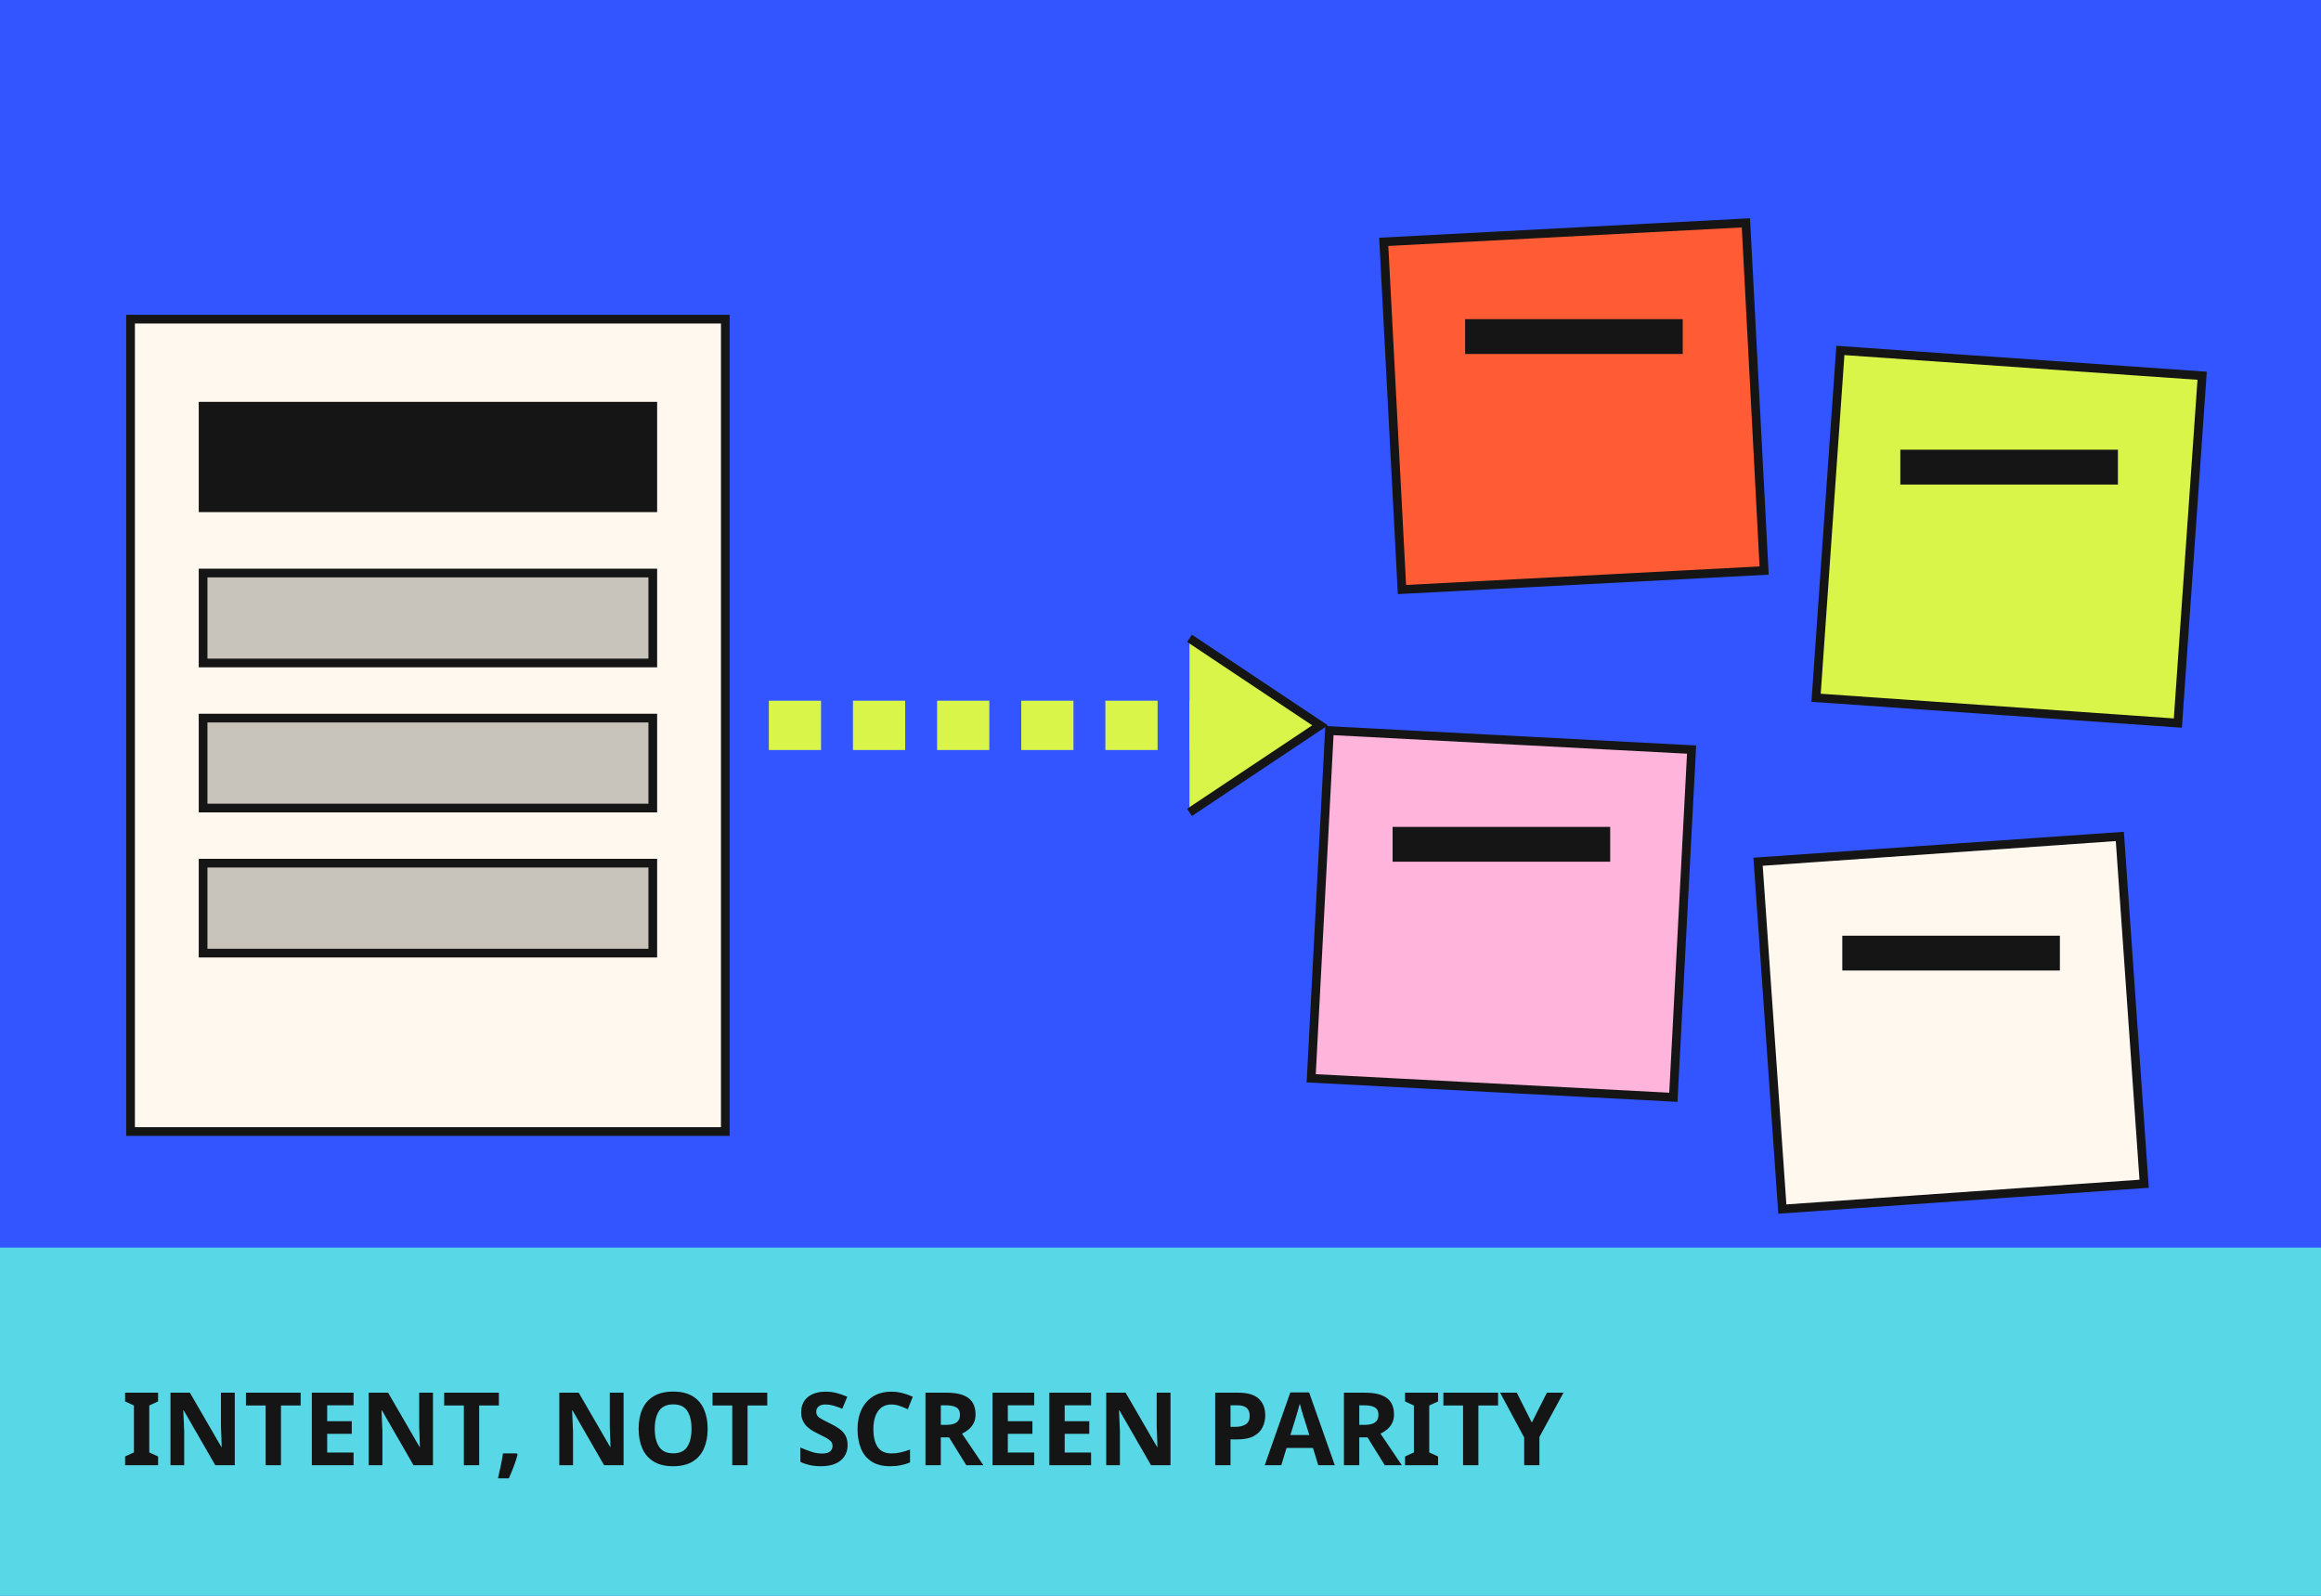
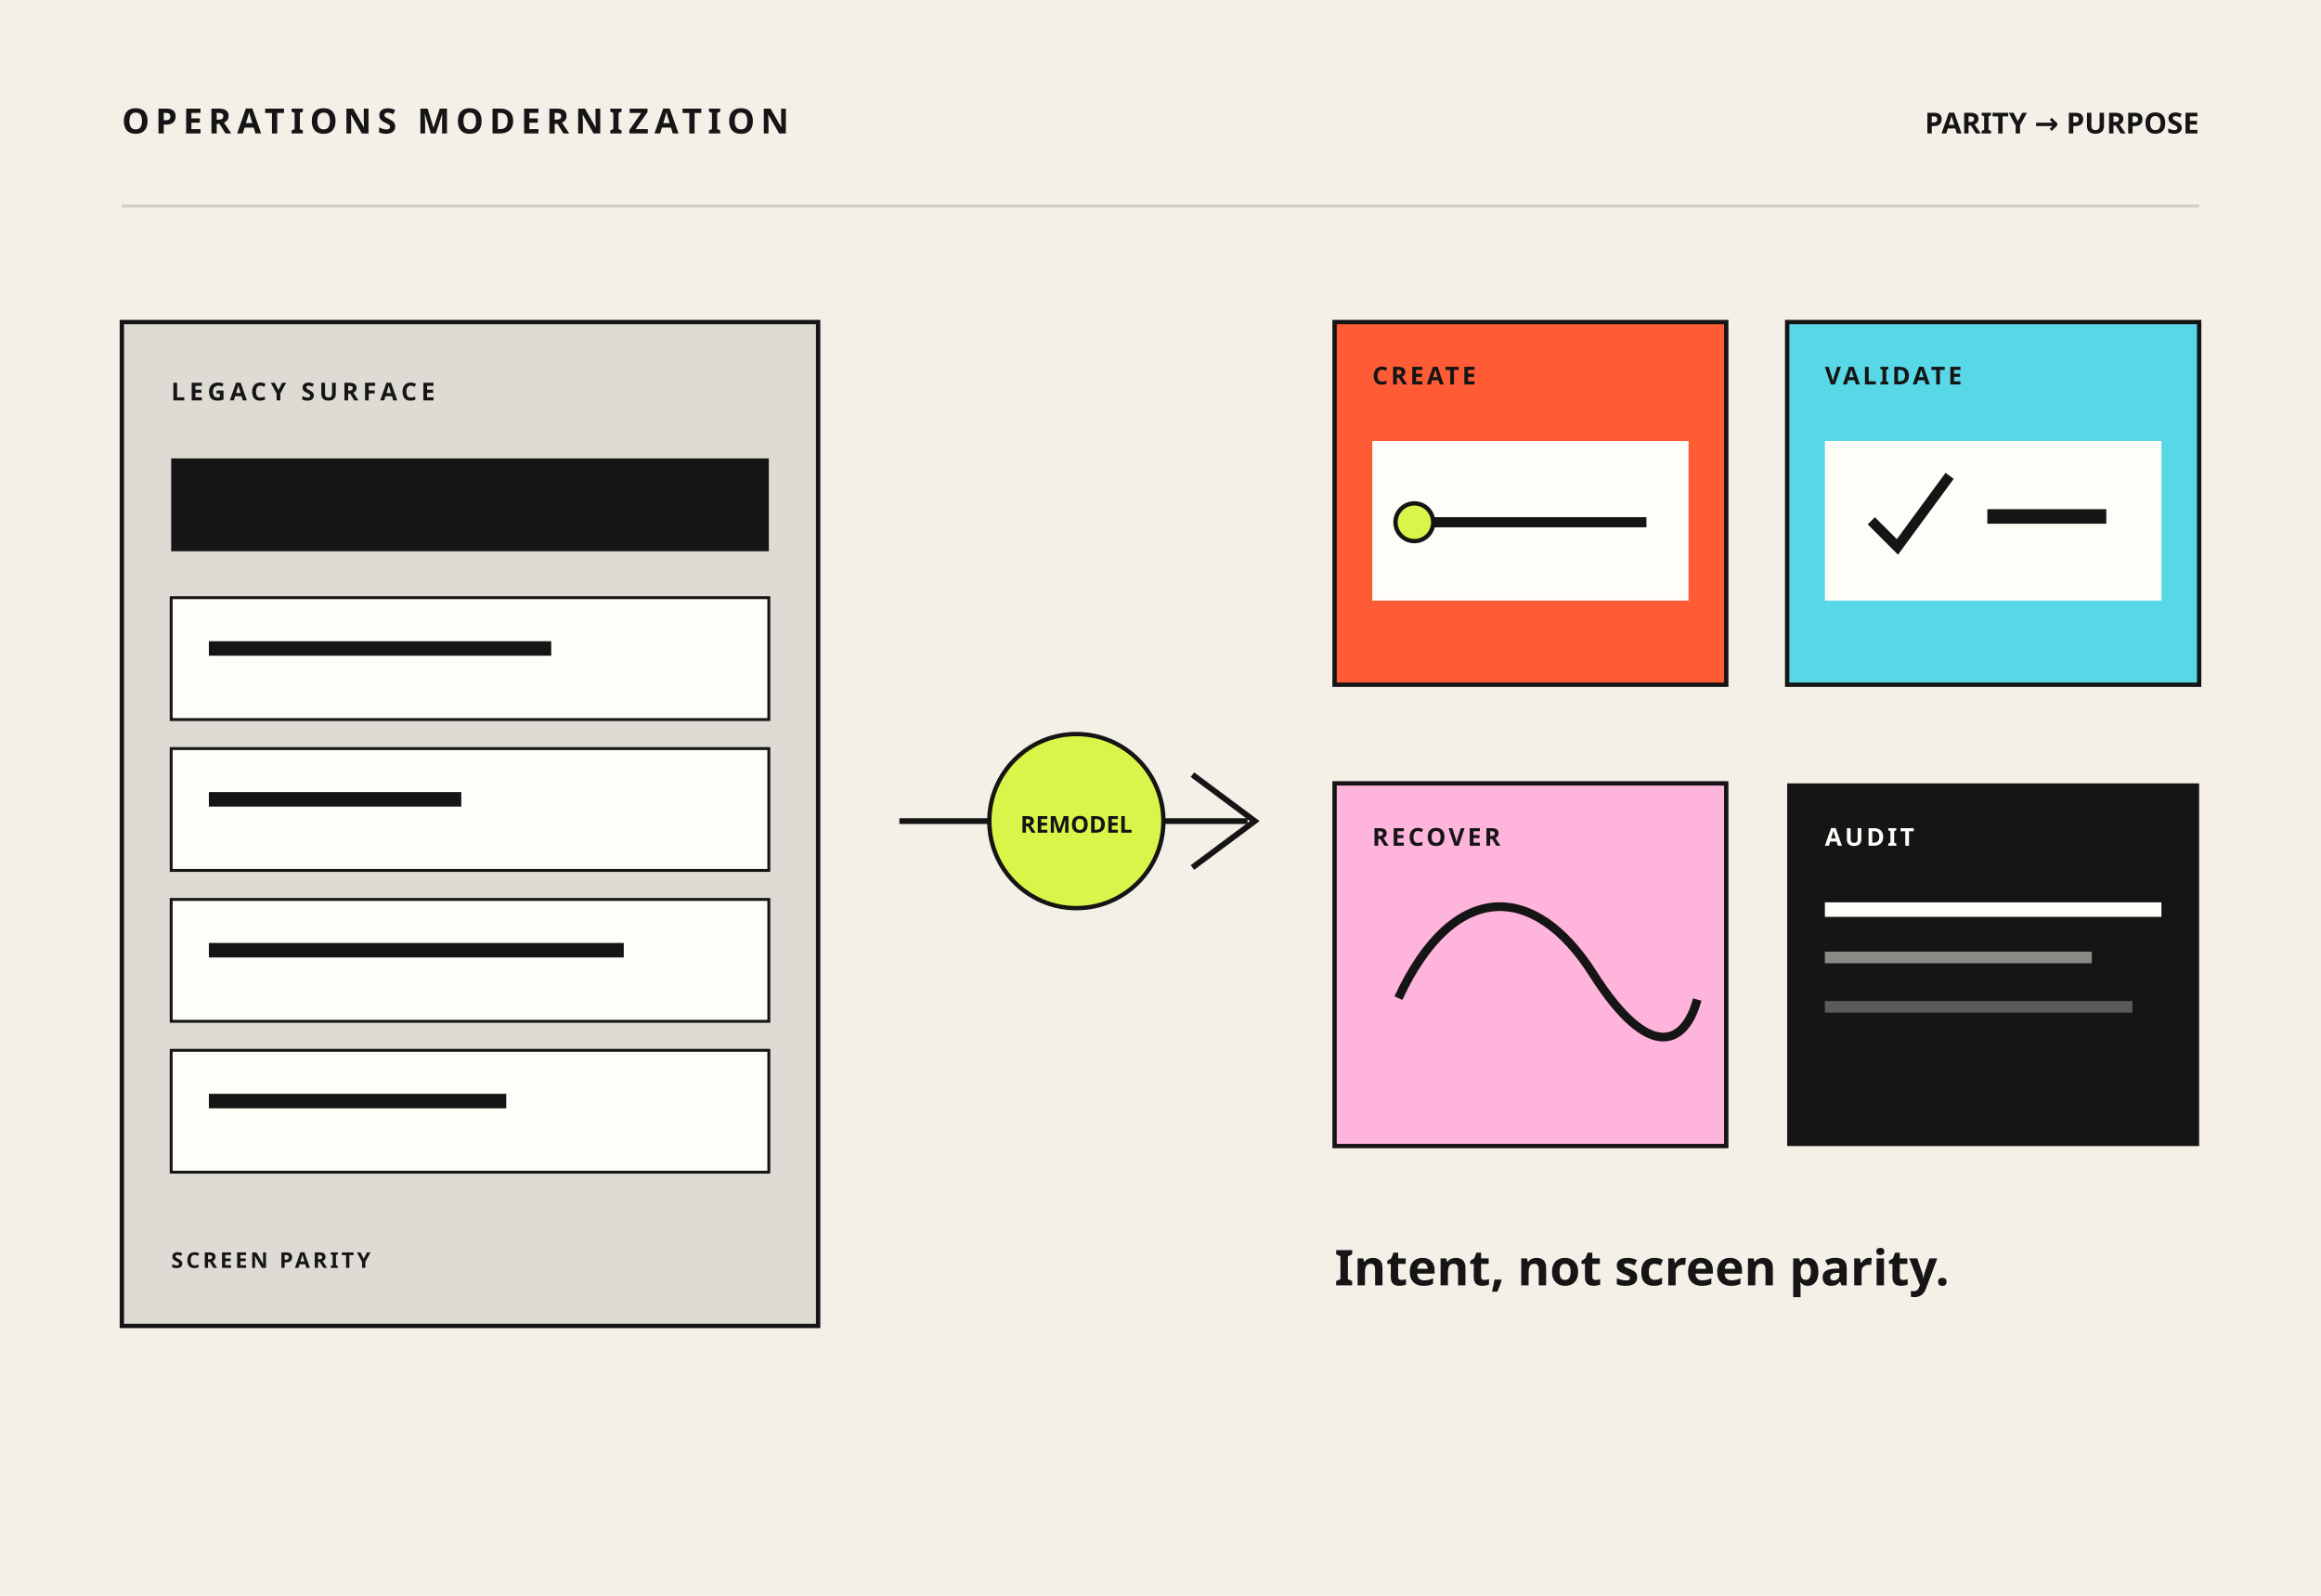
<svg xmlns="http://www.w3.org/2000/svg" viewBox="0 0 1600 1100" role="img" aria-labelledby="title desc">
-   <rect width="1600" height="1100" fill="#3255ff" />
-   <path d="M0 860h1600v240H0z" fill="#58d8e6" />
-   <g stroke="#151515" stroke-width="6">
-     <rect x="90" y="220" width="410" height="560" fill="#fff8ee" />
-     <rect x="140" y="280" width="310" height="70" fill="#151515" />
-     <rect x="140" y="395" width="310" height="62" fill="#c8c4bb" />
-     <rect x="140" y="495" width="310" height="62" fill="#c8c4bb" />
-     <rect x="140" y="595" width="310" height="62" fill="#c8c4bb" />
+   <rect width="1600" height="1100" fill="#f4f0e8" />
+   <text x="84" y="92" fill="#151515" font-family="Space Grotesk, sans-serif" font-size="24" font-weight="600" letter-spacing="4">OPERATIONS MODERNIZATION</text>
+   <text x="1516" y="92" fill="#151515" font-family="Space Grotesk, sans-serif" font-size="20" font-weight="600" text-anchor="end">PARITY → PURPOSE</text>
+   <path d="M84 142h1432" stroke="#151515" stroke-opacity=".16" stroke-width="2" />
+   <g transform="translate(84 222)" font-family="Space Grotesk, sans-serif">
+     <rect width="480" height="692" fill="#dedbd4" stroke="#151515" stroke-width="3" />
+     <text x="34" y="54" fill="#151515" font-size="17" font-weight="600" letter-spacing="3">LEGACY SURFACE</text>
+     <rect x="34" y="94" width="412" height="64" fill="#151515" />
+     <g fill="#fffdf8" stroke="#151515" stroke-width="2">
+       <rect x="34" y="190" width="412" height="84" />
+       <rect x="34" y="294" width="412" height="84" />
+       <rect x="34" y="398" width="412" height="84" />
+       <rect x="34" y="502" width="412" height="84" />
+     </g>
+     <g fill="#151515">
+       <rect x="60" y="220" width="236" height="10" />
+       <rect x="60" y="324" width="174" height="10" />
+       <rect x="60" y="428" width="286" height="10" />
+       <rect x="60" y="532" width="205" height="10" />
+     </g>
+     <text x="34" y="652" fill="#151515" font-size="15" font-weight="600" letter-spacing="2">SCREEN PARITY</text>
  </g>
-   <path d="M530 500h330" stroke="#d9f54a" stroke-width="34" stroke-dasharray="36 22" />
-   <path d="m820 440 90 60-90 60" fill="#d9f54a" stroke="#151515" stroke-width="6" />
-   <g stroke="#151515" stroke-width="6">
-     <rect x="960" y="160" width="250" height="240" fill="#ff5c35" transform="rotate(-3 1085 280)" />
-     <rect x="1260" y="250" width="250" height="240" fill="#d9f54a" transform="rotate(4 1385 370)" />
-     <rect x="910" y="510" width="250" height="240" fill="#ffb4dc" transform="rotate(3 1035 630)" />
-     <rect x="1220" y="585" width="250" height="240" fill="#fff8ee" transform="rotate(-4 1345 705)" />
+   <g fill="none" stroke="#151515" stroke-width="4">
+     <path d="M620 566h240" />
+     <path d="m822 534 43 32-43 32" />
  </g>
-   <g fill="#151515">
-     <rect x="1010" y="220" width="150" height="24" />
-     <rect x="1310" y="310" width="150" height="24" />
-     <rect x="960" y="570" width="150" height="24" />
-     <rect x="1270" y="645" width="150" height="24" />
+   <circle cx="742" cy="566" r="60" fill="#d9f54a" stroke="#151515" stroke-width="3" />
+   <text x="742" y="574" fill="#151515" font-family="Space Grotesk, sans-serif" font-size="16" font-weight="600" text-anchor="middle">REMODEL</text>
+   <g font-family="Space Grotesk, sans-serif">
+     <g transform="translate(920 222)">
+       <rect width="270" height="250" fill="#ff5c35" stroke="#151515" stroke-width="3" />
+       <text x="26" y="43" fill="#151515" font-size="17" font-weight="600" letter-spacing="2">CREATE</text>
+       <rect x="26" y="82" width="218" height="110" fill="#fffdf8" />
+       <path d="M55 138h160" stroke="#151515" stroke-width="7" />
+       <circle cx="55" cy="138" r="13" fill="#d9f54a" stroke="#151515" stroke-width="3" />
+     </g>
+     <g transform="translate(1232 222)">
+       <rect width="284" height="250" fill="#58d8e6" stroke="#151515" stroke-width="3" />
+       <text x="26" y="43" fill="#151515" font-size="17" font-weight="600" letter-spacing="2">VALIDATE</text>
+       <rect x="26" y="82" width="232" height="110" fill="#fffdf8" />
+       <path d="m58 137 18 18 36-49" fill="none" stroke="#151515" stroke-width="7" />
+       <rect x="138" y="129" width="82" height="10" fill="#151515" />
+     </g>
+     <g transform="translate(920 540)">
+       <rect width="270" height="250" fill="#ffb4dc" stroke="#151515" stroke-width="3" />
+       <text x="26" y="43" fill="#151515" font-size="17" font-weight="600" letter-spacing="2">RECOVER</text>
+       <path d="M44 148c38-82 94-80 134-17s64 48 72 18" fill="none" stroke="#151515" stroke-width="6" />
+     </g>
+     <g transform="translate(1232 540)">
+       <rect width="284" height="250" fill="#151515" />
+       <text x="26" y="43" fill="#fffdf8" font-size="17" font-weight="600" letter-spacing="2">AUDIT</text>
+       <rect x="26" y="82" width="232" height="10" fill="#fffdf8" />
+       <rect x="26" y="116" width="184" height="8" fill="#fffdf8" opacity=".5" />
+       <rect x="26" y="150" width="212" height="8" fill="#fffdf8" opacity=".3" />
+     </g>
  </g>
-   <text x="84" y="1010" fill="#151515" font-family="Space Grotesk, sans-serif" font-size="70" font-weight="700">INTENT, NOT SCREEN PARITY</text>
+   <text x="920" y="886" fill="#151515" font-family="Space Grotesk, sans-serif" font-size="34" font-weight="600">Intent, not screen parity.</text>
</svg>
